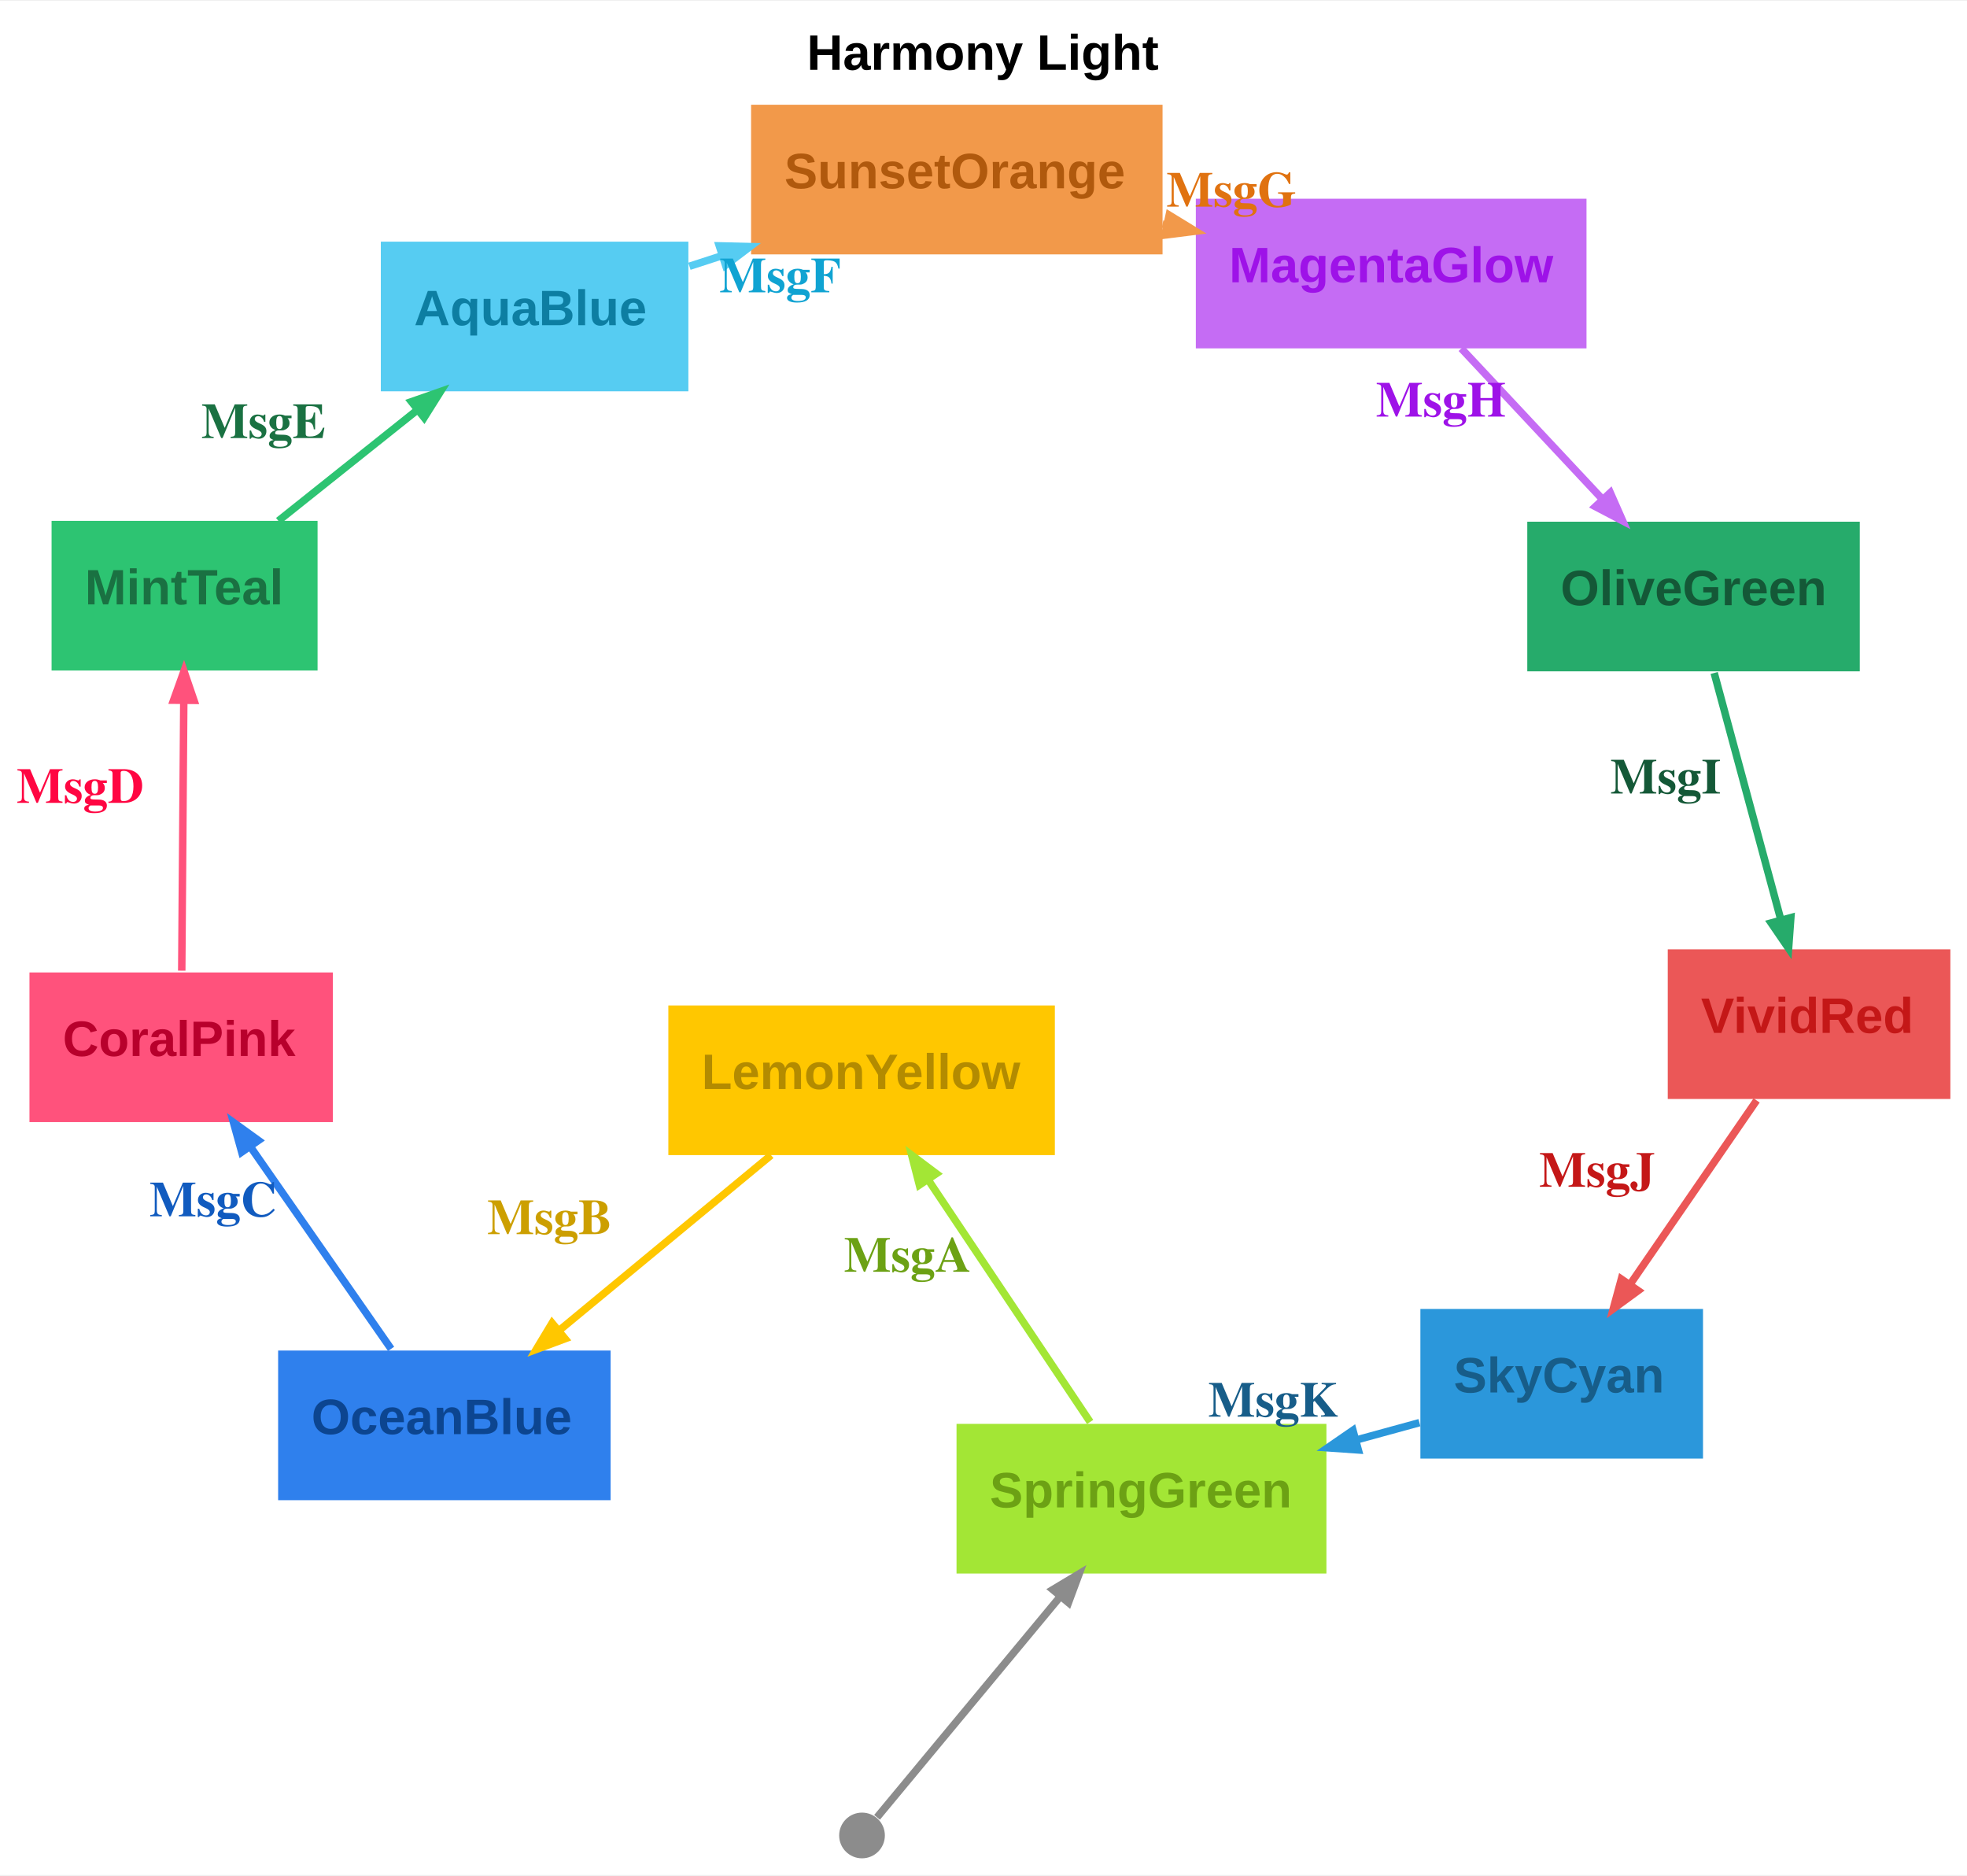
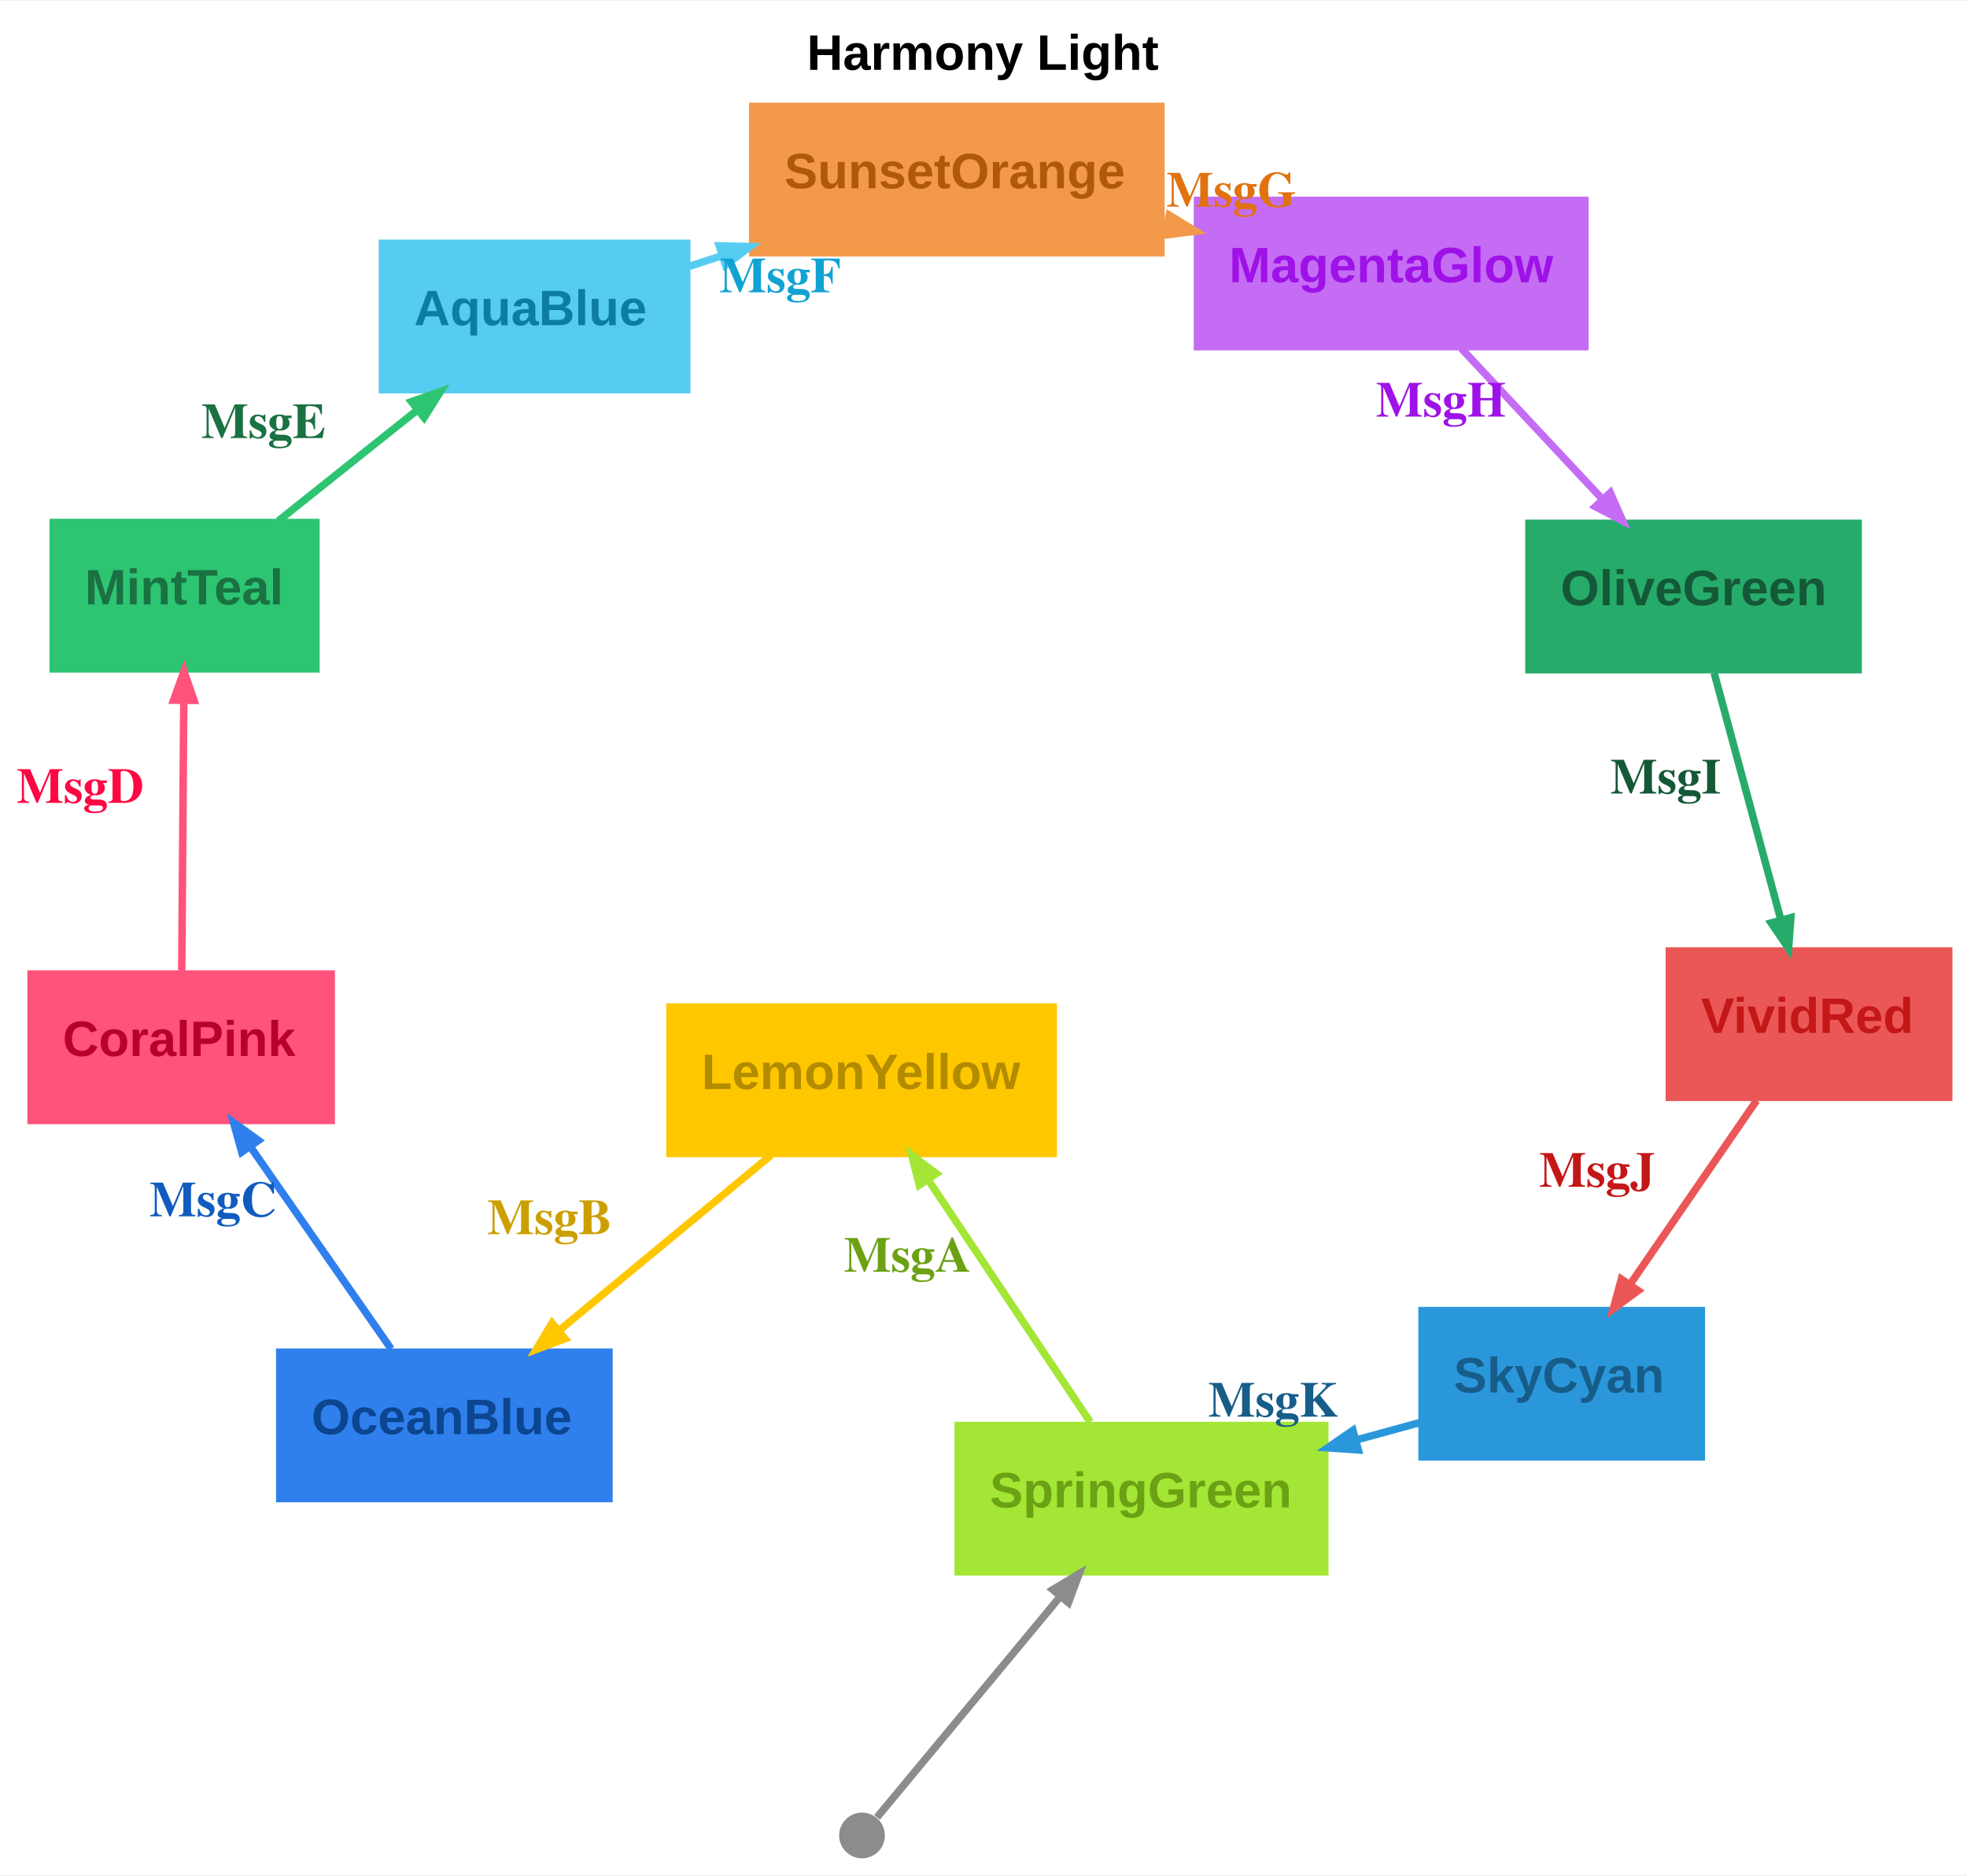
<svg xmlns="http://www.w3.org/2000/svg" width="473pt" height="451pt" viewBox="0.00 0.00 473.28 450.87">
  <g id="graph0" class="graph" transform="scale(1 1) rotate(0) translate(4 446.87)">
    <polygon fill="#ffffff" stroke="transparent" points="-4,4 -4,-446.87 469.28,-446.87 469.28,4 -4,4" />
-     <text text-anchor="start" x="190.14" y="-430.27" font-family="Arial" font-weight="bold" font-size="12.00">Harmony Light</text>
+     <text text-anchor="start" x="190.14" y="-430.27" font-family="Arial" font-weight="bold" font-size="12.00" fill="#000000">Harmony Light</text>
    <g id="node1" class="node">
-       <polygon fill="#a3e635" stroke="black" stroke-width="0" points="315.15,-104.52 226.15,-104.52 226.15,-68.52 315.15,-68.52 315.15,-104.52" />
+       <polygon fill="#a3e635" stroke="#a3e635" points="315.15,-104.52 226.15,-104.52 226.15,-68.52 315.15,-68.52 315.15,-104.52" />
      <text text-anchor="start" x="234.15" y="-84.42" font-family="Arial" font-weight="bold" font-size="12.00" fill="#6ca114">SpringGreen</text>
    </g>
    <g id="node3" class="node">
-       <polygon fill="#ffc700" stroke="black" stroke-width="0" points="249.81,-205.18 156.81,-205.18 156.81,-169.18 249.81,-169.18 249.81,-205.18" />
+       <polygon fill="#ffc700" stroke="#ffc700" points="249.81,-205.18 156.81,-205.18 156.81,-169.18 249.81,-169.18 249.81,-205.18" />
      <text text-anchor="start" x="164.81" y="-185.08" font-family="Arial" font-weight="bold" font-size="12.00" fill="#b38b00">LemonYellow</text>
    </g>
    <g id="edge2" class="edge">
      <path fill="none" stroke="#a3e635" stroke-width="1.8" d="M258.3,-104.98C247.41,-121.26 231.47,-145.09 219.55,-162.9" />
      <polygon fill="#a3e635" stroke="#a3e635" stroke-width="1.8" points="217.21,-161.99 215.36,-169.17 221.29,-164.72 217.21,-161.99" />
      <text text-anchor="start" x="199.07" y="-141.12" font-family="Times,serif" font-weight="bold" font-size="12.00" fill="#6ca114">MsgA</text>
    </g>
    <g id="node2" class="node">
      <ellipse fill="#8c8c8c" stroke="black" stroke-width="0" cx="203.41" cy="-5.5" rx="5.5" ry="5.5" />
    </g>
    <g id="edge1" class="edge">
      <path fill="none" stroke="#8c8c8c" stroke-width="1.8" d="M207.02,-9.86C215.18,-19.69 235.52,-44.19 251.02,-62.87" />
      <polygon fill="#8c8c8c" stroke="#8c8c8c" stroke-width="1.8" points="249.31,-64.64 255.66,-68.46 253.08,-61.51 249.31,-64.64" />
    </g>
    <g id="node4" class="node">
-       <polygon fill="#2f80ed" stroke="black" stroke-width="0" points="142.92,-122.16 62.92,-122.16 62.92,-86.16 142.92,-86.16 142.92,-122.16" />
+       <polygon fill="#2f80ed" stroke="#2f80ed" points="142.92,-122.16 62.92,-122.16 62.92,-86.16 142.92,-86.16 142.92,-122.16" />
      <text text-anchor="start" x="70.92" y="-102.06" font-family="Arial" font-weight="bold" font-size="12.00" fill="#0c4590">OceanBlue</text>
    </g>
    <g id="edge3" class="edge">
      <path fill="none" stroke="#ffc700" stroke-width="1.8" d="M181.53,-169.16C166.63,-156.85 146.76,-140.41 130.73,-127.15" />
      <polygon fill="#ffc700" stroke="#ffc700" stroke-width="1.8" points="131.96,-125 125.01,-122.42 128.84,-128.77 131.96,-125" />
      <text text-anchor="start" x="113.24" y="-150.17" font-family="Times,serif" font-weight="bold" font-size="12.00" fill="#cc9f00">MsgB</text>
    </g>
    <g id="node5" class="node">
-       <polygon fill="#ff527c" stroke="black" stroke-width="0" points="76.09,-213.12 3.09,-213.12 3.09,-177.12 76.09,-177.12 76.09,-213.12" />
+       <polygon fill="#ff527c" stroke="#ff527c" points="76.09,-213.12 3.09,-213.12 3.09,-177.12 76.09,-177.12 76.09,-213.12" />
      <text text-anchor="start" x="11.09" y="-193.02" font-family="Arial" font-weight="bold" font-size="12.00" fill="#b8002c">CoralPink</text>
    </g>
    <g id="edge4" class="edge">
      <path fill="none" stroke="#2f80ed" stroke-width="1.8" d="M90.1,-122.56C80.34,-136.59 66.82,-156.01 56.22,-171.23" />
      <polygon fill="#2f80ed" stroke="#2f80ed" stroke-width="1.8" points="54.16,-169.91 52.17,-177.05 58.18,-172.71 54.16,-169.91" />
      <text text-anchor="start" x="31.97" y="-154.45" font-family="Times,serif" font-weight="bold" font-size="12.00" fill="#115bbf">MsgC</text>
    </g>
    <g id="node6" class="node">
-       <polygon fill="#2dc472" stroke="black" stroke-width="0" points="72.41,-321.76 8.41,-321.76 8.41,-285.76 72.41,-285.76 72.41,-321.76" />
+       <polygon fill="#2dc472" stroke="#2dc472" points="72.41,-321.76 8.41,-321.76 8.41,-285.76 72.41,-285.76 72.41,-321.76" />
      <text text-anchor="start" x="16.41" y="-301.66" font-family="Arial" font-weight="bold" font-size="12.00" fill="#1a7142">MintTeal</text>
    </g>
    <g id="edge5" class="edge">
      <path fill="none" stroke="#ff527c" stroke-width="1.8" d="M39.73,-213.55C39.86,-231.37 40.07,-258.52 40.22,-278.38" />
      <polygon fill="#ff527c" stroke="#ff527c" stroke-width="1.8" points="37.77,-278.62 40.27,-285.6 42.67,-278.58 37.77,-278.62" />
      <text text-anchor="start" x="0" y="-253.92" font-family="Times,serif" font-weight="bold" font-size="12.00" fill="#ff0642">MsgD</text>
    </g>
    <g id="node7" class="node">
-       <polygon fill="#56ccf2" stroke="black" stroke-width="0" points="161.63,-388.93 87.63,-388.93 87.63,-352.93 161.63,-352.93 161.63,-388.93" />
+       <polygon fill="#56ccf2" stroke="#56ccf2" points="161.63,-388.93 87.63,-388.93 87.63,-352.93 161.63,-352.93 161.63,-388.93" />
      <text text-anchor="start" x="95.63" y="-368.83" font-family="Arial" font-weight="bold" font-size="12.00" fill="#0d7ea2">AquaBlue</text>
    </g>
    <g id="edge6" class="edge">
      <path fill="none" stroke="#2dc472" stroke-width="1.8" d="M62.98,-321.76C73.27,-329.97 85.56,-339.77 96.45,-348.46" />
      <polygon fill="#2dc472" stroke="#2dc472" stroke-width="1.8" points="95,-350.43 102,-352.88 98.05,-346.6 95,-350.43" />
      <text text-anchor="start" x="44.44" y="-341.68" font-family="Times,serif" font-weight="bold" font-size="12.00" fill="#1a7142">MsgE</text>
    </g>
    <g id="node8" class="node">
-       <polygon fill="#f2994a" stroke="black" stroke-width="0" points="275.72,-421.87 176.72,-421.87 176.72,-385.87 275.72,-385.87 275.72,-421.87" />
+       <polygon fill="#f2994a" stroke="#f2994a" points="275.72,-421.87 176.72,-421.87 176.72,-385.87 275.72,-385.87 275.72,-421.87" />
      <text text-anchor="start" x="184.72" y="-401.77" font-family="Arial" font-weight="bold" font-size="12.00" fill="#b0590d">SunsetOrange</text>
    </g>
    <g id="edge7" class="edge">
      <path fill="none" stroke="#56ccf2" stroke-width="1.8" d="M161.88,-383.01C164.41,-383.83 166.99,-384.67 169.58,-385.51" />
      <polygon fill="#56ccf2" stroke="#56ccf2" stroke-width="1.8" points="169.07,-387.92 176.48,-387.74 170.58,-383.26 169.07,-387.92" />
      <text text-anchor="start" x="169.1" y="-376.75" font-family="Times,serif" font-weight="bold" font-size="12.00" fill="#10a3d2">MsgF</text>
    </g>
    <g id="node9" class="node">
-       <polygon fill="#c56cf4" stroke="black" stroke-width="0" points="377.73,-399.26 283.73,-399.26 283.73,-363.26 377.73,-363.26 377.73,-399.26" />
+       <polygon fill="#c56cf4" stroke="#c56cf4" points="377.73,-399.26 283.73,-399.26 283.73,-363.26 377.73,-363.26 377.73,-399.26" />
      <text text-anchor="start" x="291.73" y="-379.16" font-family="Arial" font-weight="bold" font-size="12.00" fill="#9e12e8">MagentaGlow</text>
    </g>
    <g id="edge8" class="edge">
      <path fill="none" stroke="#f2994a" stroke-width="1.8" d="M275.72,-393.16C276.05,-393.09 276.38,-393.02 276.71,-392.95" />
      <polygon fill="#f2994a" stroke="#f2994a" stroke-width="1.8" points="277.32,-395.32 283.64,-391.45 276.28,-390.53 277.32,-395.32" />
      <text text-anchor="start" x="276.65" y="-397.36" font-family="Times,serif" font-weight="bold" font-size="12.00" fill="#e07210">MsgG</text>
    </g>
    <g id="node10" class="node">
-       <polygon fill="#26ab6b" stroke="black" stroke-width="0" points="443.48,-321.56 363.48,-321.56 363.48,-285.56 443.48,-285.56 443.48,-321.56" />
+       <polygon fill="#26ab6b" stroke="#26ab6b" points="443.48,-321.56 363.48,-321.56 363.48,-285.56 443.48,-285.56 443.48,-321.56" />
      <text text-anchor="start" x="371.48" y="-301.46" font-family="Arial" font-weight="bold" font-size="12.00" fill="#145837">OliveGreen</text>
    </g>
    <g id="edge9" class="edge">
      <path fill="none" stroke="#c56cf4" stroke-width="1.8" d="M347.61,-363.24C357.72,-352.43 370.7,-338.57 381.6,-326.93" />
      <polygon fill="#c56cf4" stroke="#c56cf4" stroke-width="1.8" points="383.45,-328.54 386.44,-321.75 379.87,-325.19 383.45,-328.54" />
      <text text-anchor="start" x="327.07" y="-346.85" font-family="Times,serif" font-weight="bold" font-size="12.00" fill="#9e12e8">MsgH</text>
    </g>
    <g id="node11" class="node">
-       <polygon fill="#eb5757" stroke="black" stroke-width="0" points="465.28,-218.68 397.28,-218.68 397.28,-182.68 465.28,-182.68 465.28,-218.68" />
+       <polygon fill="#eb5757" stroke="#eb5757" points="465.28,-218.68 397.28,-218.68 397.28,-182.68 465.28,-182.68 465.28,-218.68" />
      <text text-anchor="start" x="405.28" y="-198.58" font-family="Arial" font-weight="bold" font-size="12.00" fill="#c41717">VividRed</text>
    </g>
    <g id="edge10" class="edge">
      <path fill="none" stroke="#26ab6b" stroke-width="1.8" d="M408.45,-285.17C412.91,-268.64 419.52,-244.21 424.47,-225.87" />
      <polygon fill="#26ab6b" stroke="#26ab6b" stroke-width="1.8" points="426.89,-226.31 426.35,-218.91 422.16,-225.03 426.89,-226.31" />
      <text text-anchor="start" x="383.47" y="-256.17" font-family="Times,serif" font-weight="bold" font-size="12.00" fill="#145837">MsgI</text>
    </g>
    <g id="node12" class="node">
-       <polygon fill="#2b97db" stroke="black" stroke-width="0" points="405.76,-132.17 337.76,-132.17 337.76,-96.17 405.76,-96.17 405.76,-132.17" />
+       <polygon fill="#2b97db" stroke="#2b97db" points="405.76,-132.17 337.76,-132.17 337.76,-96.17 405.76,-96.17 405.76,-132.17" />
      <text text-anchor="start" x="345.76" y="-112.07" font-family="Arial" font-weight="bold" font-size="12.00" fill="#175d89">SkyCyan</text>
    </g>
    <g id="edge11" class="edge">
      <path fill="none" stroke="#eb5757" stroke-width="1.8" d="M418.66,-182.33C409.84,-169.52 397.97,-152.27 388.39,-138.34" />
      <polygon fill="#eb5757" stroke="#eb5757" stroke-width="1.8" points="390.15,-136.57 384.16,-132.19 386.11,-139.35 390.15,-136.57" />
      <text text-anchor="start" x="366.34" y="-161.56" font-family="Times,serif" font-weight="bold" font-size="12.00" fill="#c41717">MsgJ</text>
    </g>
    <g id="edge12" class="edge">
      <path fill="none" stroke="#2b97db" stroke-width="1.8" d="M337.53,-104.81C332.65,-103.47 327.53,-102.08 322.41,-100.67" />
      <polygon fill="#2b97db" stroke="#2b97db" stroke-width="1.8" points="322.82,-98.25 315.42,-98.76 321.53,-102.97 322.82,-98.25" />
      <text text-anchor="start" x="286.72" y="-106.26" font-family="Times,serif" font-weight="bold" font-size="12.00" fill="#175d89">MsgK</text>
    </g>
  </g>
</svg>
